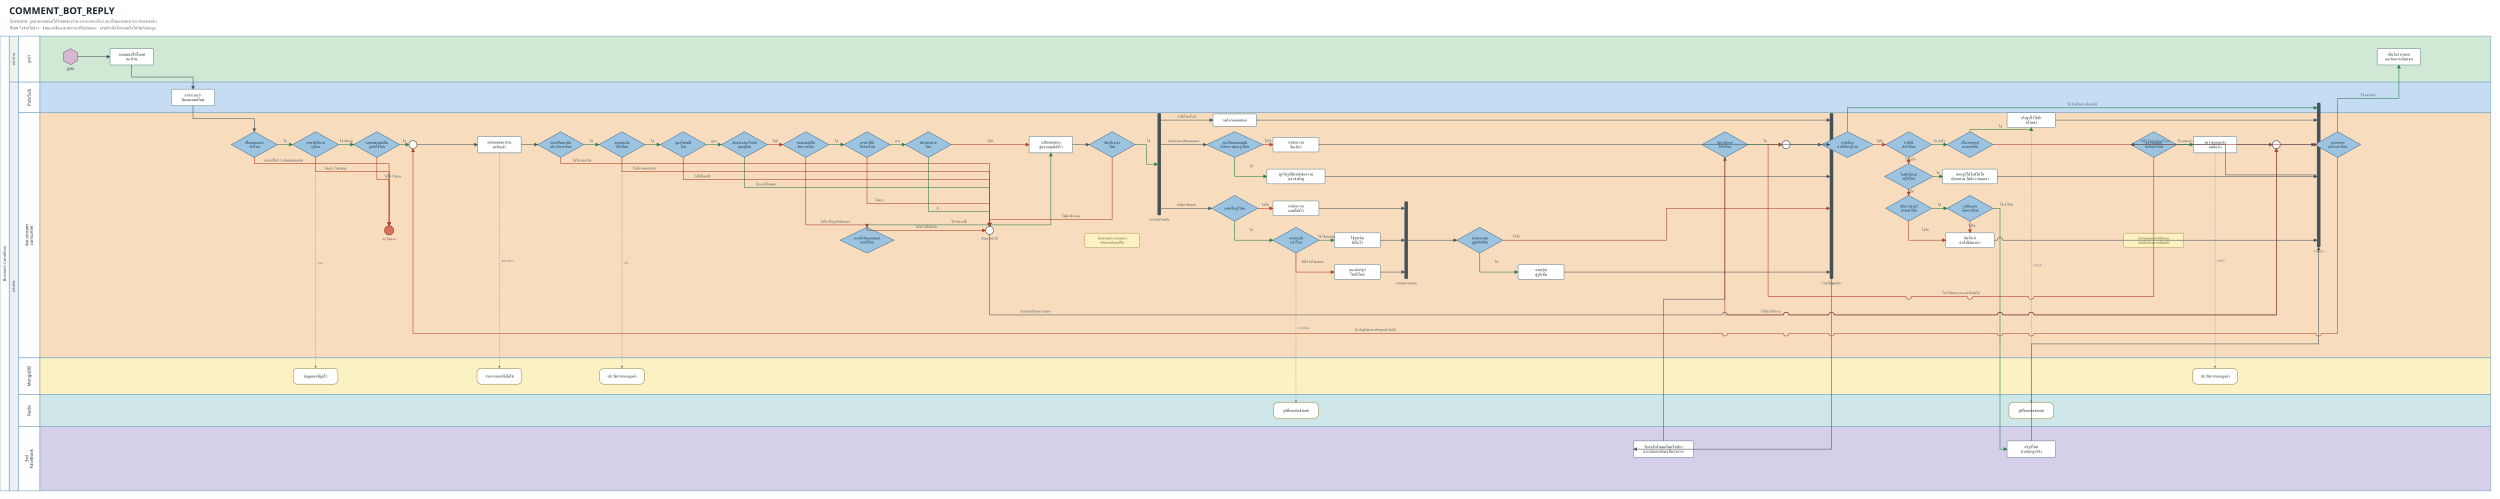
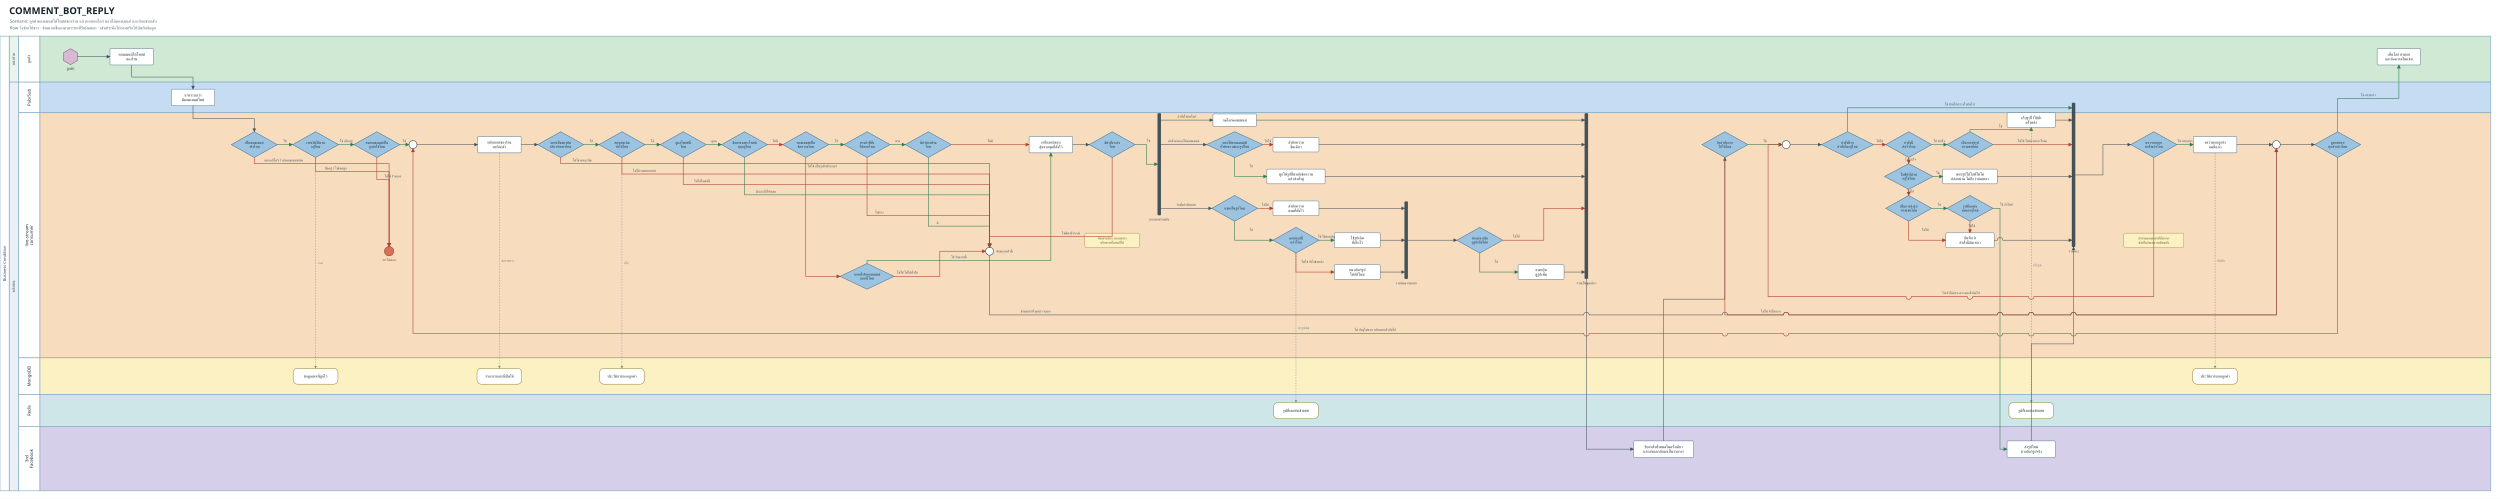
<svg xmlns="http://www.w3.org/2000/svg" class="swim" viewBox="0 0 8160 1628" width="8160" height="1628" role="img" aria-label="Swimlane เส้นทางบอทตอบคอมเมนต์">
  <style>
  .t-title{font-family:Kanit,'IBM Plex Sans Thai',sans-serif;font-size:31px;font-weight:600;fill:#16242A}
  .t-sub{font-family:'IBM Plex Sans Thai',sans-serif;font-size:14px;fill:#54666E}
  .t-lane{font-family:Kanit,'IBM Plex Sans Thai',sans-serif;font-size:14px;font-weight:500;fill:#1D2E35;text-anchor:middle;dominant-baseline:middle}
  .t-grp{font-family:'IBM Plex Sans Thai',sans-serif;font-size:13px;fill:#33474F;text-anchor:middle;dominant-baseline:middle}
  .t-node{font-family:'IBM Plex Sans Thai',sans-serif;font-size:13px;fill:#16242A;text-anchor:middle}
  .t-dec{font-family:'IBM Plex Sans Thai',sans-serif;font-size:12px;fill:#0F2A38;text-anchor:middle}
  .t-edge{font-family:'IBM Plex Sans Thai',sans-serif;font-size:11.5px;fill:#44525C;text-anchor:middle}
  .t-data{font-family:'IBM Plex Sans Thai',sans-serif;font-size:11px;fill:#6C7D85;text-anchor:start}
  .t-end{font-family:'IBM Plex Sans Thai',sans-serif;font-size:11.5px;fill:#8F3A28;text-anchor:middle}
  .n-task{fill:#FFFFFF;stroke:#5C7A8A;stroke-width:1.6}
  .n-dec{fill:#9CC3E0;stroke:#3E6E90;stroke-width:1.6}
  .n-store{fill:#FFFFFF;stroke:#96803A;stroke-width:1.6}
  .n-actor{fill:#D9B8D4;stroke:#7A5675;stroke-width:1.6}
  .n-end{fill:#D9705A;stroke:#8F3A28;stroke-width:1.8}
  .n-fork{fill:#44525C;stroke:#2B363D;stroke-width:1}
  .n-note{fill:#FBF1C2;stroke:#96803A;stroke-width:1.2}
  .n-merge{fill:#FFFFFF;stroke:#44525C;stroke-width:2}
  .t-note{font-family:'IBM Plex Sans Thai',sans-serif;font-size:11px;fill:#5B4E1E;text-anchor:middle}
  .fl{fill:none;stroke:#44525C;stroke-width:1.7}
  .fl-stop{fill:none;stroke:#B0402C;stroke-width:1.6}
  .fl-true{fill:none;stroke:#2F7D4F;stroke-width:1.8}
  .fl-false{fill:none;stroke:#B0402C;stroke-width:1.8}
  .fl-data{fill:none;stroke:#7C8C95;stroke-width:1.4;stroke-dasharray:5 4}
</style>
  <defs>
    <marker id="ar" viewBox="0 0 10 10" refX="9" refY="5" markerWidth="7" markerHeight="7" orient="auto-start-reverse">
      <path d="M0,0 L10,5 L0,10 z" fill="#44525c" />
    </marker>
    <marker id="arS" viewBox="0 0 10 10" refX="9" refY="5" markerWidth="7" markerHeight="7" orient="auto-start-reverse">
      <path d="M0,0 L10,5 L0,10 z" fill="#B0402C" />
    </marker>
    <marker id="arT" viewBox="0 0 10 10" refX="9" refY="5" markerWidth="7" markerHeight="7" orient="auto-start-reverse">
      <path d="M0,0 L10,5 L0,10 z" fill="#2F7D4F" />
    </marker>
    <marker id="arF" viewBox="0 0 10 10" refX="9" refY="5" markerWidth="7" markerHeight="7" orient="auto-start-reverse">
      <path d="M0,0 L10,5 L0,10 z" fill="#B0402C" />
    </marker>
    <marker id="arD" viewBox="0 0 10 10" refX="9" refY="5" markerWidth="6" markerHeight="6" orient="auto-start-reverse">
      <path d="M0,0 L10,5 L0,10 z" fill="#7C8C95" />
    </marker>
  </defs>
  <rect x="0" y="0" width="8160" height="1628" fill="#FFFFFF" />
  <text x="30" y="46" class="t-title">COMMENT_BOT_REPLY</text>
  <text x="32" y="74" class="t-sub">Scenario: ลูกค้าคอมเมนต์ใต้โพสต์ของร้าน แล้วบอทกดไลก์ ตอบใต้คอมเมนต์ และทักแชทกลับ</text>
  <text x="32" y="96" class="t-sub">flow วิ่งซ้ายไปขวา · ข้ามแถบขึ้นลงตามระบบที่รับผิดชอบ · เส้นประคือไปถามหรือไปบันทึกข้อมูล</text>
  <rect x="130" y="118" width="8000" height="150" fill="#CFE9D4" />
  <rect x="130" y="118" width="8000" height="150" fill="none" stroke="#7FA8C4" stroke-width="2" />
  <rect x="60" y="118" width="70" height="150" fill="#FFFFFF" stroke="#7FA8C4" stroke-width="2" />
  <text x="95.0" y="193.0" class="t-lane" transform="rotate(-90 95.0 193.0)">ลูกค้า</text>
  <rect x="130" y="268" width="8000" height="100" fill="#C5DCF2" />
  <rect x="130" y="268" width="8000" height="100" fill="none" stroke="#7FA8C4" stroke-width="2" />
  <rect x="60" y="268" width="70" height="100" fill="#FFFFFF" stroke="#7FA8C4" stroke-width="2" />
  <text x="95.0" y="318.0" class="t-lane" transform="rotate(-90 95.0 318.0)">Pub/Sub</text>
  <rect x="130" y="368" width="8000" height="800" fill="#F7DCBE" />
  <rect x="130" y="368" width="8000" height="800" fill="none" stroke="#7FA8C4" stroke-width="2" />
  <rect x="60" y="368" width="70" height="800" fill="#FFFFFF" stroke="#7FA8C4" stroke-width="2" />
  <text x="87.5" y="768.0" class="t-lane" transform="rotate(-90 87.5 768.0)">live-stream</text>
  <text x="102.5" y="768.0" class="t-lane" transform="rotate(-90 102.5 768.0)">consumer</text>
  <rect x="130" y="1168" width="8000" height="120" fill="#FBF1C2" />
  <rect x="130" y="1168" width="8000" height="120" fill="none" stroke="#7FA8C4" stroke-width="2" />
  <rect x="60" y="1168" width="70" height="120" fill="#FFFFFF" stroke="#7FA8C4" stroke-width="2" />
  <text x="95.0" y="1228.0" class="t-lane" transform="rotate(-90 95.0 1228.0)">MongoDB</text>
  <rect x="130" y="1288" width="8000" height="104" fill="#CFE6E8" />
  <rect x="130" y="1288" width="8000" height="104" fill="none" stroke="#7FA8C4" stroke-width="2" />
  <rect x="60" y="1288" width="70" height="104" fill="#FFFFFF" stroke="#7FA8C4" stroke-width="2" />
  <text x="95.0" y="1340.0" class="t-lane" transform="rotate(-90 95.0 1340.0)">Redis</text>
  <rect x="130" y="1392" width="8000" height="210" fill="#D6CFEA" />
  <rect x="130" y="1392" width="8000" height="210" fill="none" stroke="#7FA8C4" stroke-width="2" />
  <rect x="60" y="1392" width="70" height="210" fill="#FFFFFF" stroke="#7FA8C4" stroke-width="2" />
  <text x="87.5" y="1497.0" class="t-lane" transform="rotate(-90 87.5 1497.0)">3rd</text>
  <text x="102.5" y="1497.0" class="t-lane" transform="rotate(-90 102.5 1497.0)">Facebook</text>
  <rect x="30" y="118" width="30" height="150" fill="#EAF4EC" stroke="#7FA8C4" stroke-width="2" />
  <text x="45.0" y="193.0" class="t-grp" transform="rotate(-90 45.0 193.0)">หน้าบ้าน</text>
  <rect x="30" y="268" width="30" height="1334" fill="#EAF0F5" stroke="#7FA8C4" stroke-width="2" />
  <text x="45.0" y="935.0" class="t-grp" transform="rotate(-90 45.0 935.0)">หลังบ้าน</text>
  <rect x="0" y="118" width="30" height="1484" fill="#FFFFFF" stroke="#7FA8C4" stroke-width="2" />
  <text x="15.0" y="860.0" class="t-grp" transform="rotate(-90 15.0 860.0)">Business Condition</text>
  <g data-el="n_actor">
    <polygon points="230.0,159.0 252.62,172.0 252.62,198.0 230.0,211.0 207.38,198.0 207.38,172.0" class="n-actor" />
    <text x="230.0" y="228.0" class="t-node">ลูกค้า</text>
  </g>
  <g data-el="n_comment">
    <rect x="359.0" y="158.0" width="142" height="54" rx="3" class="n-task" />
    <text x="430.0" y="182.0" class="t-node">คอมเมนต์ใต้โพสต์</text>
    <text x="430.0" y="197.0" class="t-node">ของร้าน</text>
  </g>
  <g data-el="n_ps">
    <rect x="559.0" y="291.0" width="142" height="54" rx="3" class="n-task" />
    <text x="630.0" y="315.0" class="t-node">แจ้งระบบว่า</text>
    <text x="630.0" y="330.0" class="t-node">มีคอมเมนต์ใหม่</text>
  </g>
  <g data-el="d_real">
    <polygon points="830.0,430.0 905.0,472 830.0,514.0 755.0,472" class="n-dec" />
    <text x="830.0" y="469.5" class="t-dec">เป็นคอมเมนต์</text>
    <text x="830.0" y="482.5" class="t-dec">จริงไหม</text>
  </g>
  <g data-el="d_page">
    <polygon points="1030.0,430.0 1105.0,472 1030.0,514.0 955.0,472" class="n-dec" />
    <text x="1030.0" y="469.5" class="t-dec">เพจเปิดใช้งาน</text>
    <text x="1030.0" y="482.5" class="t-dec">อยู่ไหม</text>
  </g>
  <g data-el="d_who">
    <polygon points="1230.0,430.0 1305.0,472 1230.0,514.0 1155.0,472" class="n-dec" />
    <text x="1230.0" y="469.5" class="t-dec">คนคอมเมนต์เป็น</text>
    <text x="1230.0" y="482.5" class="t-dec">ลูกค้าใช่ไหม</text>
  </g>
  <g data-el="e_stop">
-     <circle cx="1270.0" cy="752" r="15" class="n-end" />
-     <text x="1270.0" y="784" class="t-end">จบ ไม่ตอบ</text>
+     <circle cx="1270.0" cy="820" r="15" class="n-end" />
+     <text x="1270.0" y="852" class="t-end">จบ ไม่ตอบ</text>
  </g>
  <g data-el="m_bot">
    <circle cx="1348.0" cy="472" r="13" class="n-merge" />
  </g>
  <g data-el="n_bots">
    <rect x="1559.0" y="445.0" width="142" height="54" rx="3" class="n-task" />
    <text x="1630.0" y="469.0" class="t-node">หยิบบอทของร้าน</text>
    <text x="1630.0" y="484.0" class="t-node">มาทีละตัว</text>
  </g>
  <g data-el="d_team">
    <polygon points="1830.0,430.0 1905.0,472 1830.0,514.0 1755.0,472" class="n-dec" />
    <text x="1830.0" y="469.5" class="t-dec">บอทเป็นของทีม</text>
    <text x="1830.0" y="482.5" class="t-dec">เดียวกับเพจไหม</text>
  </g>
  <g data-el="d_again">
    <polygon points="2030.0,430.0 2105.0,472 2030.0,514.0 1955.0,472" class="n-dec" />
    <text x="2030.0" y="469.5" class="t-dec">ตอบคนเดิม</text>
    <text x="2030.0" y="482.5" class="t-dec">ซ้ำได้ไหม</text>
  </g>
  <g data-el="d_post">
    <polygon points="2230.0,430.0 2305.0,472 2230.0,514.0 2155.0,472" class="n-dec" />
    <text x="2230.0" y="469.5" class="t-dec">ดูแลโพสต์นี้</text>
    <text x="2230.0" y="482.5" class="t-dec">ไหม</text>
  </g>
  <g data-el="d_spec">
    <polygon points="2430.0,430.0 2505.0,472 2430.0,514.0 2355.0,472" class="n-dec" />
    <text x="2430.0" y="469.5" class="t-dec">มีบอทเฉพาะโพสต์</text>
    <text x="2430.0" y="482.5" class="t-dec">คุมอยู่ไหม</text>
  </g>
  <g data-el="d_text">
    <polygon points="2630.0,430.0 2705.0,472 2630.0,514.0 2555.0,472" class="n-dec" />
    <text x="2630.0" y="469.5" class="t-dec">คอมเมนต์เป็น</text>
    <text x="2630.0" y="482.5" class="t-dec">ข้อความไหม</text>
  </g>
  <g data-el="d_kw">
    <polygon points="2830.0,430.0 2905.0,472 2830.0,514.0 2755.0,472" class="n-dec" />
    <text x="2830.0" y="469.5" class="t-dec">ตรงคำที่ตั้ง</text>
    <text x="2830.0" y="482.5" class="t-dec">ให้ตอบไหม</text>
  </g>
  <g data-el="d_type">
-     <polygon points="2830.0,742.0 2918.0,784 2830.0,826.0 2742.0,784" class="n-dec" />
-     <text x="2830.0" y="781.5" class="t-dec">บอทตั้งรับคอมเมนต์</text>
-     <text x="2830.0" y="794.5" class="t-dec">แบบนี้ไหม</text>
+     <polygon points="2830.0,860.0 2918.0,902 2830.0,944.0 2742.0,902" class="n-dec" />
+     <text x="2830.0" y="899.5" class="t-dec">บอทตั้งรับคอมเมนต์</text>
+     <text x="2830.0" y="912.5" class="t-dec">แบบนี้ไหม</text>
  </g>
  <g data-el="d_ban">
    <polygon points="3030.0,430.0 3105.0,472 3030.0,514.0 2955.0,472" class="n-dec" />
    <text x="3030.0" y="469.5" class="t-dec">มีคำต้องห้าม</text>
    <text x="3030.0" y="482.5" class="t-dec">ไหม</text>
  </g>
  <g data-el="n_prep">
    <rect x="3359.0" y="445.0" width="142" height="54" rx="3" class="n-task" />
    <text x="3430.0" y="469.0" class="t-node">เตรียมคำตอบ</text>
    <text x="3430.0" y="484.0" class="t-node">สุ่มจากชุดที่ตั้งไว้</text>
  </g>
  <g data-el="d_has">
    <polygon points="3630.0,430.0 3705.0,472 3630.0,514.0 3555.0,472" class="n-dec" />
    <text x="3630.0" y="469.5" class="t-dec">มีคำสั่งจะส่ง</text>
    <text x="3630.0" y="482.5" class="t-dec">ไหม</text>
  </g>
  <g data-el="e_skip">
-     <circle cx="3230.0" cy="752" r="13" class="n-merge" />
-     <text x="3230.0" y="782" class="t-edge">ข้ามบอทตัวนี้</text>
+     <circle cx="3230.0" cy="820" r="13" class="n-merge" />
+     <text x="3252.0" y="824" class="t-edge" style="text-anchor:start">ข้ามบอทตัวนี้</text>
  </g>
  <g data-el="f_split">
    <rect x="3779.0" y="370" width="10" height="332" rx="2" class="n-fork" />
    <text x="3784.0" y="720" class="t-edge">แยกทำพร้อมกัน</text>
  </g>
  <g data-el="n_like">
    <rect x="3959.0" y="372.0" width="142" height="40" rx="3" class="n-task" />
    <text x="4030.0" y="396.5" class="t-node">กดไลก์คอมเมนต์</text>
  </g>
  <g data-el="d_both">
    <polygon points="4030.0,430.0 4122.0,472 4030.0,514.0 3938.0,472" class="n-dec" />
    <text x="4030.0" y="469.5" class="t-dec">ตอบใต้คอมเมนต์มี</text>
    <text x="4030.0" y="482.5" class="t-dec">ทั้งข้อความและรูปไหม</text>
  </g>
  <g data-el="d_chatimg">
    <polygon points="4030.0,638.0 4105.0,680 4030.0,722.0 3955.0,680" class="n-dec" />
    <text x="4030.0" y="684.0" class="t-dec">แชทเป็นรูปไหม</text>
  </g>
  <g data-el="a_chattext">
    <rect x="4155.0" y="656.0" width="150" height="48" rx="3" class="n-task" />
    <text x="4230.0" y="677.0" class="t-node">ส่งข้อความ</text>
    <text x="4230.0" y="692.0" class="t-node">ตามที่ตั้งไว้</text>
  </g>
  <g data-el="d_cached">
    <polygon points="4230.0,742.0 4305.0,784 4230.0,826.0 4155.0,784" class="n-dec" />
    <text x="4230.0" y="781.5" class="t-dec">เคยส่งรูปนี้</text>
    <text x="4230.0" y="794.5" class="t-dec">แล้วไหม</text>
  </g>
  <g data-el="a_reuse">
    <rect x="4355.0" y="760.0" width="150" height="48" rx="3" class="n-task" />
    <text x="4430.0" y="781.0" class="t-node">ใช้รูปเดิม</text>
    <text x="4430.0" y="796.0" class="t-node">ที่เก็บไว้</text>
  </g>
  <g data-el="a_upload">
    <rect x="4355.0" y="864.0" width="150" height="48" rx="3" class="n-task" />
    <text x="4430.0" y="885.0" class="t-node">แนบลิงก์รูป</text>
    <text x="4430.0" y="900.0" class="t-node">ให้อัปใหม่</text>
  </g>
  <g data-el="m_chat">
    <rect x="4585.0" y="658" width="10" height="252" rx="2" class="n-fork" />
    <text x="4590.0" y="928" class="t-edge">รวมข้อความแชท</text>
  </g>
  <g data-el="d_quick">
    <polygon points="4830.0,742.0 4905.0,784 4830.0,826.0 4755.0,784" class="n-dec" />
    <text x="4830.0" y="781.5" class="t-dec">ต้องแนบปุ่ม</text>
    <text x="4830.0" y="794.5" class="t-dec">ดูรูปเพิ่มไหม</text>
  </g>
  <g data-el="a_quick">
    <rect x="4955.0" y="864.0" width="150" height="48" rx="3" class="n-task" />
    <text x="5030.0" y="885.0" class="t-node">แนบปุ่ม</text>
    <text x="5030.0" y="900.0" class="t-node">ดูรูปเพิ่ม</text>
  </g>
  <g data-el="a_txt">
    <rect x="4155.0" y="448.0" width="150" height="48" rx="3" class="n-task" />
    <text x="4230.0" y="469.0" class="t-node">ส่งข้อความ</text>
    <text x="4230.0" y="484.0" class="t-node">ชิ้นเดียว</text>
  </g>
  <g data-el="a_both">
    <rect x="4135.0" y="552.0" width="190" height="48" rx="3" class="n-task" />
    <text x="4230.0" y="573.0" class="t-node">ผูกให้รูปขึ้นหลังข้อความ</text>
    <text x="4230.0" y="588.0" class="t-node">แล้วส่งทั้งคู่</text>
  </g>
  <g data-el="n_hint">
    <rect x="3541.0" y="761.0" width="178" height="46" rx="3" class="n-note" />
    <text x="3630.0" y="781.5" class="t-note">ตั้งอย่างเดียว หลายอย่าง</text>
    <text x="3630.0" y="795.5" class="t-note">หรือครบทั้งสามก็ได้</text>
  </g>
  <g data-el="f_join">
-     <rect x="5973.0" y="370" width="10" height="540" rx="2" class="n-fork" />
-     <text x="5978.0" y="928" class="t-edge">รวมเป็นชุดเดียว</text>
+     <rect x="5173.0" y="370" width="10" height="540" rx="2" class="n-fork" />
+     <text x="5178.0" y="928" class="t-edge">รวมเป็นชุดเดียว</text>
  </g>
  <g data-el="s_page">
    <rect x="957.0" y="1202.0" width="146" height="52" rx="14" class="n-store" />
    <text x="1030.0" y="1232.5" class="t-node">ข้อมูลเพจที่ผูกไว้</text>
  </g>
  <g data-el="s_bots">
    <rect x="1557.0" y="1202.0" width="146" height="52" rx="14" class="n-store" />
    <text x="1630.0" y="1232.5" class="t-node">รายการบอทที่เปิดใช้</text>
  </g>
  <g data-el="s_log">
    <rect x="1957.0" y="1202.0" width="146" height="52" rx="14" class="n-store" />
    <text x="2030.0" y="1232.5" class="t-node">ประวัติการตอบลูกค้า</text>
  </g>
  <g data-el="s_img">
    <rect x="4157.0" y="1314.0" width="146" height="52" rx="14" class="n-store" />
    <text x="4230.0" y="1344.5" class="t-node">รูปที่เคยส่งเข้าแชท</text>
  </g>
  <g data-el="n_send">
    <rect x="5332.0" y="1439.0" width="196" height="54" rx="3" class="n-task" />
    <text x="5430.0" y="1463.0" class="t-node">รับคำสั่งทั้งหมดในครั้งเดียว</text>
    <text x="5430.0" y="1478.0" class="t-node">แล้วส่งผลกลับมาเป็นรายการ</text>
  </g>
  <g data-el="d_sent">
    <polygon points="5630.0,430.0 5705.0,472 5630.0,514.0 5555.0,472" class="n-dec" />
    <text x="5630.0" y="469.5" class="t-dec">ยิงคำสั่งออก</text>
    <text x="5630.0" y="482.5" class="t-dec">ไปได้ไหม</text>
  </g>
  <g data-el="m_in">
    <circle cx="5830.0" cy="472" r="13" class="n-merge" />
  </g>
  <g data-el="d_wait">
    <polygon points="6030.0,430.0 6115.0,472 6030.0,514.0 5945.0,472" class="n-dec" />
    <text x="6030.0" y="469.5" class="t-dec">คำสั่งนี้รอ</text>
    <text x="6030.0" y="482.5" class="t-dec">คำสั่งอื่นอยู่ไหม</text>
  </g>
  <g data-el="d_ok">
    <polygon points="6230.0,430.0 6305.0,472 6230.0,514.0 6155.0,472" class="n-dec" />
    <text x="6230.0" y="469.5" class="t-dec">คำสั่งนี้</text>
    <text x="6230.0" y="482.5" class="t-dec">สำเร็จไหม</text>
  </g>
  <g data-el="d_img">
    <polygon points="6430.0,430.0 6505.0,472 6430.0,514.0 6355.0,472" class="n-dec" />
    <text x="6430.0" y="469.5" class="t-dec">เป็นการส่งรูป</text>
    <text x="6430.0" y="482.5" class="t-dec">ทางแชทไหม</text>
  </g>
  <g data-el="a_keep">
    <rect x="6551.0" y="368.0" width="158" height="48" rx="3" class="n-task" />
    <text x="6630.0" y="389.0" class="t-node">เก็บรูปไว้ใช้ซ้ำ</text>
    <text x="6630.0" y="404.0" class="t-node">ครั้งหน้า</text>
  </g>
  <g data-el="d_live">
    <polygon points="6230.0,534.0 6309.0,576 6230.0,618.0 6151.0,576" class="n-dec" />
    <text x="6230.0" y="573.5" class="t-dec">ไลฟ์ยังไม่จบ</text>
    <text x="6230.0" y="586.5" class="t-dec">อยู่ใช่ไหม</text>
  </g>
  <g data-el="a_pass">
    <rect x="6341.0" y="552.0" width="178" height="48" rx="3" class="n-task" />
    <text x="6430.0" y="573.0" class="t-node">ตอบรูปใต้ไลฟ์ไม่ได้</text>
    <text x="6430.0" y="588.0" class="t-node">ปล่อยผ่าน ไม่ถือว่าล้มเหลว</text>
  </g>
  <g data-el="d_img2">
    <polygon points="6230.0,638.0 6305.0,680 6230.0,722.0 6155.0,680" class="n-dec" />
    <text x="6230.0" y="677.5" class="t-dec">เป็นการส่งรูป</text>
    <text x="6230.0" y="690.5" class="t-dec">ทางแชทไหม</text>
  </g>
  <g data-el="d_exp">
    <polygon points="6430.0,638.0 6505.0,680 6430.0,722.0 6355.0,680" class="n-dec" />
    <text x="6430.0" y="677.5" class="t-dec">รูปที่เคยส่ง</text>
    <text x="6430.0" y="690.5" class="t-dec">หมดอายุไหม</text>
  </g>
  <g data-el="a_fail">
    <rect x="6351.0" y="760.0" width="158" height="48" rx="3" class="n-task" />
    <text x="6430.0" y="781.0" class="t-node">บันทึกว่า</text>
    <text x="6430.0" y="796.0" class="t-node">คำสั่งนี้ล้มเหลว</text>
  </g>
  <g data-el="a_new">
    <rect x="6551.0" y="1439.0" width="158" height="54" rx="3" class="n-task" />
    <text x="6630.0" y="1463.0" class="t-node">ส่งรูปใหม่</text>
    <text x="6630.0" y="1478.0" class="t-node">ด้วยลิงก์รูปจริง</text>
  </g>
  <g data-el="s_imgw">
    <rect x="6557.0" y="1314.0" width="146" height="52" rx="14" class="n-store" />
    <text x="6630.0" y="1344.5" class="t-node">รูปที่เคยส่งเข้าแชท</text>
  </g>
  <g data-el="n_hint2">
    <rect x="6932.0" y="761.0" width="196" height="46" rx="3" class="n-note" />
    <text x="7030.0" y="781.5" class="t-note">ถ้าอ่านผลของคำสั่งไม่ออก</text>
    <text x="7030.0" y="795.5" class="t-note">นับเป็นล้มเหลวเหมือนกัน</text>
  </g>
  <g data-el="f_res">
-     <rect x="7563.0" y="336" width="10" height="470" rx="2" class="n-fork" />
-     <text x="7568.0" y="824" class="t-edge">รวมทาง</text>
+     <rect x="6763.0" y="336" width="10" height="470" rx="2" class="n-fork" />
+     <text x="6768.0" y="824" class="t-edge">รวมทาง</text>
  </g>
  <g data-el="d_more">
    <polygon points="7030.0,430.0 7105.0,472 7030.0,514.0 6955.0,472" class="n-dec" />
    <text x="7030.0" y="469.5" class="t-dec">ตรวจครบทุก</text>
    <text x="7030.0" y="482.5" class="t-dec">คำสั่งแล้วไหม</text>
  </g>
  <g data-el="n_note">
    <rect x="7159.0" y="445.0" width="142" height="54" rx="3" class="n-task" />
    <text x="7230.0" y="469.0" class="t-node">จดว่าตอบลูกค้า</text>
    <text x="7230.0" y="484.0" class="t-node">คนนี้แล้ว</text>
  </g>
  <g data-el="s_logw">
    <rect x="7157.0" y="1202.0" width="146" height="52" rx="14" class="n-store" />
    <text x="7230.0" y="1232.5" class="t-node">ประวัติการตอบลูกค้า</text>
  </g>
  <g data-el="m_end">
    <circle cx="7430.0" cy="472" r="13" class="n-merge" />
  </g>
  <g data-el="d_bot">
    <polygon points="7630.0,430.0 7705.0,472 7630.0,514.0 7555.0,472" class="n-dec" />
    <text x="7630.0" y="469.5" class="t-dec">ดูบอทครบ</text>
    <text x="7630.0" y="482.5" class="t-dec">ทุกตัวแล้วไหม</text>
  </g>
  <g data-el="n_seen">
    <rect x="7759.0" y="158.0" width="142" height="54" rx="3" class="n-task" />
    <text x="7830.0" y="182.0" class="t-node">เห็นไลก์ คำตอบ</text>
    <text x="7830.0" y="197.0" class="t-node">และข้อความในแชท</text>
  </g>
  <g data-el="n_actor&gt;n_comment">
    <path d="M252.62,185.0 L359.0,185.0" class="fl" marker-end="url(#ar)" />
  </g>
  <g data-el="n_comment&gt;n_ps">
    <path d="M430.0,212.0 L430.0,251.5 L630.0,251.5 L630.0,291.0" class="fl" marker-end="url(#ar)" />
  </g>
  <g data-el="n_ps&gt;d_real">
    <path d="M630.0,345.0 L630.0,387.5 L830.0,387.5 L830.0,430.0" class="fl" marker-end="url(#ar)" />
  </g>
  <g data-el="d_real&gt;d_page">
    <path d="M905.0,472 L955.0,472" class="fl-true" marker-end="url(#arT)" />
    <text x="930.0" y="464" class="t-edge">ใช่</text>
  </g>
  <g data-el="d_page&gt;d_who">
    <path d="M1105.0,472 L1155.0,472" class="fl-true" marker-end="url(#arT)" />
    <text x="1130.0" y="464" class="t-edge">ใช่ เปิดอยู่</text>
  </g>
  <g data-el="d_who&gt;m_bot">
    <path d="M1305.0,472 L1335.0,472" class="fl-true" marker-end="url(#arT)" />
    <text x="1320.0" y="464" class="t-edge">ใช่</text>
  </g>
  <g data-el="m_bot&gt;n_bots">
    <path d="M1361.0,472 L1559.0,472" class="fl" marker-end="url(#ar)" />
  </g>
  <g data-el="n_bots&gt;d_team">
    <path d="M1701.0,472 L1755.0,472" class="fl" marker-end="url(#ar)" />
  </g>
  <g data-el="d_team&gt;d_again">
    <path d="M1905.0,472 L1955.0,472" class="fl-true" marker-end="url(#arT)" />
    <text x="1930.0" y="464" class="t-edge">ใช่</text>
  </g>
  <g data-el="d_again&gt;d_post">
    <path d="M2105.0,472 L2155.0,472" class="fl-true" marker-end="url(#arT)" />
    <text x="2130.0" y="464" class="t-edge">ได้</text>
  </g>
  <g data-el="d_post&gt;d_spec">
    <path d="M2305.0,472 L2355.0,472" class="fl-true" marker-end="url(#arT)" />
    <text x="2330.0" y="464" class="t-edge">ดูแล</text>
  </g>
  <g data-el="d_spec&gt;d_text">
    <path d="M2505.0,472 L2555.0,472" class="fl-false" marker-end="url(#arF)" />
    <text x="2530.0" y="464" class="t-edge">ไม่มี</text>
  </g>
  <g data-el="d_text&gt;d_kw">
    <path d="M2705.0,472 L2755.0,472" class="fl-true" marker-end="url(#arT)" />
    <text x="2730.0" y="464" class="t-edge">ใช่</text>
  </g>
  <g data-el="d_text&gt;d_type">
-     <path d="M2630.0,514.0 L2630.0,734 L2830.0,734 L2830.0,742.0" class="fl-false" marker-end="url(#arF)" />
-     <text x="2726.0" y="727" class="t-edge">ไม่ใช่ เป็นรูป/สติกเกอร์</text>
+     <path d="M2630.0,514.0 L2630.0,902 L2742.0,902" class="fl-false" marker-end="url(#arF)" />
+     <text x="2684.0" y="546.0" class="t-edge">ไม่ใช่ เป็นรูป/สติกเกอร์</text>
  </g>
  <g data-el="d_kw&gt;d_ban">
    <path d="M2905.0,472 L2955.0,472" class="fl-true" marker-end="url(#arT)" />
    <text x="2930.0" y="464" class="t-edge">ตรง</text>
  </g>
  <g data-el="d_ban&gt;n_prep">
    <path d="M3105.0,472 L3359.0,472" class="fl-false" marker-end="url(#arF)" />
    <text x="3232.0" y="464" class="t-edge">ไม่มี</text>
  </g>
  <g data-el="d_type&gt;n_prep">
-     <path d="M2830.0,742.0 L2830.0,734 L3430.0,734 L3430.0,499.0" class="fl-true" marker-end="url(#arT)" />
-     <text x="3130.0" y="727" class="t-edge">ใช่ รับแบบนี้</text>
+     <path d="M2830.0,860.0 L2830.0,850 L3430.0,850 L3430.0,499.0" class="fl-true" marker-end="url(#arT)" />
+     <text x="3130.0" y="843" class="t-edge">ใช่ รับแบบนี้</text>
  </g>
  <g data-el="n_prep&gt;d_has">
    <path d="M3501.0,472 L3555.0,472" class="fl" marker-end="url(#ar)" />
  </g>
  <g data-el="d_has&gt;f_split">
    <path d="M3705.0,472 L3742.0,472 L3742.0,536.0 L3779.0,536.0" class="fl-true" marker-end="url(#arT)" />
    <text x="3749.0" y="463" class="t-edge">ใช่</text>
  </g>
  <g data-el="d_real&gt;e_stop">
-     <path d="M830.0,514.0 L830.0,534 L1270.0,534 L1270.0,737.0" class="fl-false" marker-end="url(#arF)" />
+     <path d="M830.0,514.0 L830.0,534 L1270.0,534 L1270.0,805.0" class="fl-false" marker-end="url(#arF)" />
    <text x="926.0" y="527" class="t-edge">แค่กดอีโมจิ / แก้คอมเมนต์เดิม</text>
  </g>
  <g data-el="d_page&gt;e_stop">
-     <path d="M1030.0,514.0 L1030.0,560 L1270.0,560 L1270.0,737.0" class="fl-false" marker-end="url(#arF)" />
+     <path d="M1030.0,514.0 L1030.0,560 L1270.0,560 L1270.0,805.0" class="fl-false" marker-end="url(#arF)" />
    <text x="1096.0" y="553" class="t-edge">ปิดอยู่ / ไม่เคยผูก</text>
  </g>
  <g data-el="d_who&gt;e_stop">
-     <path d="M1230.0,514.0 L1230.0,586 L1270.0,586 L1270.0,737.0" class="fl-false" marker-end="url(#arF)" />
+     <path d="M1230.0,514.0 L1230.0,586 L1270.0,586 L1270.0,805.0" class="fl-false" marker-end="url(#arF)" />
    <text x="1282.0" y="579" class="t-edge">ไม่ใช่ ร้านเอง</text>
  </g>
  <g data-el="d_team&gt;e_skip">
-     <path d="M1830.0,514.0 L1830.0,534 L3230.0,534 L3230.0,739.0" class="fl-false" marker-end="url(#arF)" />
+     <path d="M1830.0,514.0 L1830.0,534 L3230.0,534 L3230.0,807.0" class="fl-false" marker-end="url(#arF)" />
    <text x="1900.0" y="527" class="t-edge">ไม่ใช่ คนละทีม</text>
  </g>
  <g data-el="d_again&gt;e_skip">
-     <path d="M2030.0,514.0 L2030.0,560 L3230.0,560 L3230.0,739.0" class="fl-false" marker-end="url(#arF)" />
-     <text x="2104.0" y="553" class="t-edge">ไม่ได้ เคยตอบแล้ว</text>
+     <path d="M2030.0,514.0 L2030.0,568 L3230.0,568 L3230.0,807.0" class="fl-false" marker-end="url(#arF)" />
+     <text x="2104.0" y="561" class="t-edge">ไม่ได้ เคยตอบแล้ว</text>
  </g>
  <g data-el="d_post&gt;e_skip">
-     <path d="M2230.0,514.0 L2230.0,586 L3230.0,586 L3230.0,739.0" class="fl-false" marker-end="url(#arF)" />
-     <text x="2292.0" y="579" class="t-edge">ไม่ใช่โพสต์นี้</text>
+     <path d="M2230.0,514.0 L2230.0,602 L3230.0,602 L3230.0,807.0" class="fl-false" marker-end="url(#arF)" />
+     <text x="2292.0" y="595" class="t-edge">ไม่ใช่โพสต์นี้</text>
  </g>
  <g data-el="d_spec&gt;e_skip">
-     <path d="M2430.0,514.0 L2430.0,612 L3230.0,612 L3230.0,739.0" class="fl-true" marker-end="url(#arT)" />
-     <text x="2500.0" y="605" class="t-edge">มี และตั้งให้หลบ</text>
+     <path d="M2430.0,514.0 L2430.0,636 L3230.0,636 L3230.0,807.0" class="fl-true" marker-end="url(#arT)" />
+     <text x="2500.0" y="629" class="t-edge">มี และตั้งให้หลบ</text>
  </g>
  <g data-el="d_type&gt;e_skip">
-     <path d="M2830.0,742.0 L2830.0,752 L3217.0,752" class="fl-false" marker-end="url(#arF)" />
-     <text x="3023.5" y="744" class="t-edge">ไม่ใช่ ไม่ได้ตั้งรับ</text>
+     <path d="M2918.0,902 L3067.5,902 L3067.5,820 L3217.0,820" class="fl-false" marker-end="url(#arF)" />
+     <text x="2962.0" y="893" class="t-edge">ไม่ใช่ ไม่ได้ตั้งรับ</text>
  </g>
  <g data-el="d_kw&gt;e_skip">
-     <path d="M2830.0,514.0 L2830.0,664 L3230.0,664 L3230.0,739.0" class="fl-false" marker-end="url(#arF)" />
-     <text x="2870.0" y="657" class="t-edge">ไม่ตรง</text>
+     <path d="M2830.0,514.0 L2830.0,704 L3230.0,704 L3230.0,807.0" class="fl-false" marker-end="url(#arF)" />
+     <text x="2870.0" y="697" class="t-edge">ไม่ตรง</text>
  </g>
  <g data-el="d_ban&gt;e_skip">
-     <path d="M3030.0,514.0 L3030.0,690 L3230.0,690 L3230.0,739.0" class="fl-true" marker-end="url(#arT)" />
-     <text x="3060.0" y="683" class="t-edge">มี</text>
+     <path d="M3030.0,514.0 L3030.0,738 L3230.0,738 L3230.0,807.0" class="fl-true" marker-end="url(#arT)" />
+     <text x="3060.0" y="731" class="t-edge">มี</text>
  </g>
  <g data-el="d_has&gt;e_skip">
-     <path d="M3630.0,514.0 L3630.0,716 L3230.0,716 L3230.0,739.0" class="fl-false" marker-end="url(#arF)" />
-     <text x="3496.0" y="709" class="t-edge">ไม่มีคำสั่งจะส่ง</text>
+     <path d="M3630.0,514.0 L3630.0,772 L3230.0,772 L3230.0,807.0" class="fl-false" marker-end="url(#arF)" />
+     <text x="3496.0" y="765" class="t-edge">ไม่มีคำสั่งจะส่ง</text>
  </g>
  <g data-el="d_page&gt;s_page">
    <path d="M1030.0,514.0 L1030.0,1202.0" class="fl-data" marker-end="url(#arD)" />
    <text x="1037.0" y="862.0" class="t-data">ถาม</text>
  </g>
  <g data-el="n_bots&gt;s_bots">
    <path d="M1630.0,499.0 L1630.0,1202.0" class="fl-data" marker-end="url(#arD)" />
    <text x="1637.0" y="854.5" class="t-data">ขอรายการ</text>
  </g>
  <g data-el="d_again&gt;s_log">
    <path d="M2030.0,514.0 L2030.0,1202.0" class="fl-data" marker-end="url(#arD)" />
    <text x="2037.0" y="862.0" class="t-data">เช็ก</text>
  </g>
  <g data-el="f_split&gt;n_like">
    <path d="M3789.0,392 L3959.0,392" class="fl" marker-end="url(#ar)" />
    <text x="3874.0" y="384" class="t-edge">ถ้าตั้งให้กดไลก์</text>
  </g>
  <g data-el="f_split&gt;d_both">
    <path d="M3789.0,472 L3938.0,472" class="fl" marker-end="url(#ar)" />
    <text x="3863.5" y="464" class="t-edge">ถ้าตั้งค่าตอบใต้คอมเมนต์</text>
  </g>
  <g data-el="f_split&gt;n_chat">
    <path d="M3789.0,680 L3955.0,680" class="fl" marker-end="url(#ar)" />
    <text x="3872.0" y="672" class="t-edge">ถ้าตั้งค่าทักแชท</text>
  </g>
  <g data-el="d_both&gt;a_txt">
    <path d="M4122.0,472 L4155.0,472" class="fl-false" marker-end="url(#arF)" />
    <text x="4138.5" y="464" class="t-edge">ไม่ใช่</text>
  </g>
  <g data-el="d_both&gt;a_both">
    <path d="M4030.0,514.0 L4030.0,576 L4135.0,576" class="fl-true" marker-end="url(#arT)" />
    <text x="4084.0" y="546.0" class="t-edge">ใช่</text>
  </g>
  <g data-el="d_chatimg&gt;a_chattext">
    <path d="M4105.0,680 L4155.0,680" class="fl-false" marker-end="url(#arF)" />
    <text x="4130.0" y="672" class="t-edge">ไม่ใช่</text>
  </g>
  <g data-el="d_chatimg&gt;d_cached">
    <path d="M4030.0,722.0 L4030.0,784 L4155.0,784" class="fl-true" marker-end="url(#arT)" />
    <text x="4084.0" y="754.0" class="t-edge">ใช่</text>
  </g>
  <g data-el="n_chat&gt;s_img">
    <path d="M4230.0,826.0 L4230.0,1314.0" class="fl-data" marker-end="url(#arD)" />
    <text x="4237.0" y="1074.0" class="t-data">หารูปเดิม</text>
  </g>
  <g data-el="d_cached&gt;a_reuse">
    <path d="M4305.0,784 L4355.0,784" class="fl-true" marker-end="url(#arT)" />
    <text x="4330.0" y="776" class="t-edge">ใช่ ใช้ของเดิม</text>
  </g>
  <g data-el="d_cached&gt;a_upload">
    <path d="M4230.0,826.0 L4230.0,888 L4355.0,888" class="fl-false" marker-end="url(#arF)" />
    <text x="4284.0" y="858.0" class="t-edge">ไม่ใช่ ยังไม่เคยส่ง</text>
  </g>
  <g data-el="a_chattext&gt;m_chat">
    <path d="M4305.0,680 L4585.0,680" class="fl" marker-end="url(#ar)" />
  </g>
  <g data-el="a_reuse&gt;m_chat">
    <path d="M4505.0,784 L4585.0,784" class="fl" marker-end="url(#ar)" />
  </g>
  <g data-el="a_upload&gt;m_chat">
    <path d="M4505.0,888 L4585.0,888" class="fl" marker-end="url(#ar)" />
  </g>
  <g data-el="m_chat&gt;d_quick">
    <path d="M4595.0,784.0 L4755.0,784" class="fl" marker-end="url(#ar)" />
  </g>
  <g data-el="d_quick&gt;a_quick">
    <path d="M4830.0,826.0 L4830.0,888 L4955.0,888" class="fl-true" marker-end="url(#arT)" />
    <text x="4884.0" y="858.0" class="t-edge">ใช่</text>
  </g>
  <g data-el="n_like&gt;f_join">
-     <path d="M4101.0,392 L5973.0,392" class="fl" marker-end="url(#ar)" />
+     <path d="M4101.0,392 L5173.0,392" class="fl" marker-end="url(#ar)" />
  </g>
  <g data-el="a_txt&gt;f_join">
-     <path d="M4305.0,472 L5973.0,472" class="fl" marker-end="url(#ar)" />
+     <path d="M4305.0,472 L5173.0,472" class="fl" marker-end="url(#ar)" />
  </g>
  <g data-el="a_both&gt;f_join">
-     <path d="M4325.0,576 L5973.0,576" class="fl" marker-end="url(#ar)" />
+     <path d="M4325.0,576 L5173.0,576" class="fl" marker-end="url(#ar)" />
  </g>
  <g data-el="d_quick&gt;f_join">
-     <path d="M4905.0,784 L5439.0,784 L5439.0,680 L5973.0,680" class="fl-false" marker-end="url(#arF)" />
+     <path d="M4905.0,784 L5039.0,784 L5039.0,680 L5173.0,680" class="fl-false" marker-end="url(#arF)" />
    <text x="4949.0" y="775" class="t-edge">ไม่ใช่</text>
  </g>
  <g data-el="a_quick&gt;f_join">
-     <path d="M5105.0,888 L5973.0,888" class="fl" marker-end="url(#ar)" />
+     <path d="M5105.0,888 L5173.0,888" class="fl" marker-end="url(#ar)" />
  </g>
  <g data-el="f_join&gt;n_send">
-     <path d="M5978.0,910.0 L5978.0,1466 L5332.0,1466" class="fl" marker-end="url(#ar)" />
+     <path d="M5178.0,910.0 L5178.0,1466 L5332.0,1466" class="fl" marker-end="url(#ar)" />
  </g>
  <g data-el="n_send&gt;d_sent">
    <path d="M5430.0,1439.0 L5430.0,976.5 L5630.0,976.5 L5630.0,514.0" class="fl" marker-end="url(#ar)" />
  </g>
  <g data-el="d_sent&gt;m_in">
    <path d="M5705.0,472 L5817.0,472" class="fl-true" marker-end="url(#arT)" />
    <text x="5761.0" y="464" class="t-edge">ได้</text>
  </g>
  <g data-el="m_in&gt;d_wait">
    <path d="M5843.0,472 L5945.0,472" class="fl" marker-end="url(#ar)" />
  </g>
  <g data-el="d_wait&gt;d_ok">
    <path d="M6115.0,472 L6155.0,472" class="fl-false" marker-end="url(#arF)" />
    <text x="6135.0" y="464" class="t-edge">ไม่ใช่</text>
  </g>
  <g data-el="d_wait&gt;f_res">
-     <path d="M6030.0,430.0 L6030.0,352 L7563.0,352" class="fl-true" marker-end="url(#arT)" />
-     <text x="6796.5" y="344" class="t-edge">ใช่ ข้ามไปตรวจใบถัดไป</text>
+     <path d="M6030.0,430.0 L6030.0,352 L6763.0,352" class="fl-true" marker-end="url(#arT)" />
+     <text x="6396.5" y="344" class="t-edge">ใช่ ข้ามไปตรวจใบถัดไป</text>
  </g>
  <g data-el="d_ok&gt;d_img">
    <path d="M6305.0,472 L6355.0,472" class="fl-true" marker-end="url(#arT)" />
    <text x="6330.0" y="464" class="t-edge">ใช่ สำเร็จ</text>
  </g>
  <g data-el="d_ok&gt;d_live">
    <path d="M6230.0,514.0 L6230.0,534.0" class="fl-false" marker-end="url(#arF)" />
    <text x="6236.0" y="524.0" class="t-edge">ไม่สำเร็จ</text>
  </g>
  <g data-el="d_img&gt;a_keep">
    <path d="M6430.0,430.0 L6430.0,423.0 L6630.0,423.0 L6630.0,416.0" class="fl-true" marker-end="url(#arT)" />
    <text x="6530.0" y="416.0" class="t-edge">ใช่</text>
  </g>
  <g data-el="d_img&gt;f_res">
-     <path d="M6505.0,472 L7563.0,472" class="fl-false" marker-end="url(#arF)" />
-     <text x="7034.0" y="464" class="t-edge">ไม่ใช่ ไม่ต้องทำอะไรต่อ</text>
+     <path d="M6505.0,472 L6763.0,472" class="fl-false" marker-end="url(#arF)" />
+     <text x="6634.0" y="464" class="t-edge">ไม่ใช่ ไม่ต้องทำอะไรต่อ</text>
  </g>
  <g data-el="a_keep&gt;s_imgw">
    <path d="M6630.0,416.0 L6630.0,1314.0" class="fl-data" marker-end="url(#arD)" />
    <text x="6637.0" y="869.0" class="t-data">เก็บรูป</text>
  </g>
  <g data-el="a_keep&gt;f_res">
-     <path d="M6709.0,392 L7563.0,392" class="fl" marker-end="url(#ar)" />
+     <path d="M6709.0,392 L6763.0,392" class="fl" marker-end="url(#ar)" />
  </g>
  <g data-el="d_live&gt;a_pass">
    <path d="M6309.0,576 L6341.0,576" class="fl-true" marker-end="url(#arT)" />
    <text x="6325.0" y="568" class="t-edge">ใช่</text>
  </g>
  <g data-el="d_live&gt;d_img2">
    <path d="M6230.0,618.0 L6230.0,638.0" class="fl-false" marker-end="url(#arF)" />
    <text x="6236.0" y="628.0" class="t-edge">ไม่ใช่</text>
  </g>
  <g data-el="a_pass&gt;f_res">
-     <path d="M6519.0,576 L7563.0,576" class="fl" marker-end="url(#ar)" />
+     <path d="M6519.0,576 L6763.0,576" class="fl" marker-end="url(#ar)" />
  </g>
  <g data-el="d_img2&gt;d_exp">
    <path d="M6305.0,680 L6355.0,680" class="fl-true" marker-end="url(#arT)" />
    <text x="6330.0" y="672" class="t-edge">ใช่</text>
  </g>
  <g data-el="d_img2&gt;a_fail">
    <path d="M6230.0,722.0 L6230.0,784 L6351.0,784" class="fl-false" marker-end="url(#arF)" />
    <text x="6284.0" y="754.0" class="t-edge">ไม่ใช่</text>
  </g>
  <g data-el="d_exp&gt;a_new">
    <path d="M6505.0,680 L6528.0,680 L6528.0,1466 L6551.0,1466" class="fl-true" marker-end="url(#arT)" />
    <text x="6549.0" y="671" class="t-edge">ใช่ ส่งใหม่</text>
  </g>
  <g data-el="d_exp&gt;a_fail">
    <path d="M6430.0,722.0 L6430.0,760.0" class="fl-false" marker-end="url(#arF)" />
    <text x="6436.0" y="741.0" class="t-edge">ไม่ใช่</text>
  </g>
  <g data-el="a_new&gt;f_res">
-     <path d="M6630.0,1439.0 L6630.0,1122.5 L7568.0,1122.5 L7568.0,806.0" class="fl" marker-end="url(#ar)" />
+     <path d="M6630.0,1439.0 L6630.0,1122.5 L6768.0,1122.5 L6768.0,806.0" class="fl" marker-end="url(#ar)" />
  </g>
  <g data-el="a_fail&gt;f_res">
-     <path d="M6509.0,784 L6519.0,784 A 9 9 0 0 1 6537.0,784 L7563.0,784" class="fl" marker-end="url(#ar)" />
+     <path d="M6509.0,784 L6519.0,784 A 9 9 0 0 1 6537.0,784 L6763.0,784" class="fl" marker-end="url(#ar)" />
  </g>
  <g data-el="f_res&gt;d_more">
-     <path d="M7573.0,571.0 L7264.0,571.0 L7264.0,472 L6955.0,472" class="fl" marker-end="url(#ar)" />
+     <path d="M6773.0,571.0 L6864.0,571.0 L6864.0,472 L6955.0,472" class="fl" marker-end="url(#ar)" />
  </g>
  <g data-el="d_more&gt;m_in">
    <path d="M7030.0,514.0 L7030.0,968 L6639.0,968 A 9 9 0 0 1 6621.0,968 L6439.0,968 A 9 9 0 0 1 6421.0,968 L6239.0,968 A 9 9 0 0 1 6221.0,968 L5771.0,968 L5771.0,472 L5817.0,472" class="fl-false" marker-end="url(#arF)" />
    <text x="6400.5" y="960" class="t-edge">ไม่ ยังไม่ครบ ตรวจคำสั่งถัดไป</text>
  </g>
  <g data-el="d_more&gt;n_note">
    <path d="M7105.0,472 L7159.0,472" class="fl-true" marker-end="url(#arT)" />
    <text x="7132.0" y="464" class="t-edge">ใช่ ครบแล้ว</text>
  </g>
  <g data-el="n_note&gt;s_logw">
    <path d="M7230.0,499.0 L7230.0,1202.0" class="fl-data" marker-end="url(#arD)" />
    <text x="7237.0" y="854.5" class="t-data">บันทึก</text>
  </g>
  <g data-el="n_note&gt;m_end">
    <path d="M7301.0,472 L7417.0,472" class="fl" marker-end="url(#ar)" />
  </g>
  <g data-el="e_skip&gt;m_end">
-     <path d="M3230.0,765.0 L3230.0,1028 L5621.0,1028 A 9 9 0 0 1 5639.0,1028 L5821.0,1028 A 9 9 0 0 1 5839.0,1028 L5969.0,1028 A 9 9 0 0 1 5987.0,1028 L6519.0,1028 A 9 9 0 0 1 6537.0,1028 L6621.0,1028 A 9 9 0 0 1 6639.0,1028 L7430.0,1028 L7430.0,485.0" class="fl" marker-end="url(#ar)" />
+     <path d="M3230.0,833.0 L3230.0,1028 L5169.0,1028 A 9 9 0 0 1 5187.0,1028 L5621.0,1028 A 9 9 0 0 1 5639.0,1028 L5821.0,1028 A 9 9 0 0 1 5839.0,1028 L6519.0,1028 A 9 9 0 0 1 6537.0,1028 L6621.0,1028 A 9 9 0 0 1 6639.0,1028 L6759.0,1028 A 9 9 0 0 1 6777.0,1028 L7430.0,1028 L7430.0,485.0" class="fl" marker-end="url(#ar)" />
    <text x="3380.0" y="1020" class="t-edge">ข้ามมารอที่จุดตรวจบอท</text>
  </g>
  <g data-el="d_sent&gt;m_end">
-     <path d="M5630.0,514.0 L5630.0,1028 L5821.0,1028 A 9 9 0 0 1 5839.0,1028 L5969.0,1028 A 9 9 0 0 1 5987.0,1028 L6519.0,1028 A 9 9 0 0 1 6537.0,1028 L6621.0,1028 A 9 9 0 0 1 6639.0,1028 L7430.0,1028 L7430.0,485.0" class="fl-false" marker-end="url(#arF)" />
+     <path d="M5630.0,514.0 L5630.0,1028 L5821.0,1028 A 9 9 0 0 1 5839.0,1028 L6519.0,1028 A 9 9 0 0 1 6537.0,1028 L6621.0,1028 A 9 9 0 0 1 6639.0,1028 L6759.0,1028 A 9 9 0 0 1 6777.0,1028 L7430.0,1028 L7430.0,485.0" class="fl-false" marker-end="url(#arF)" />
    <text x="5780.0" y="1020" class="t-edge">ไม่ได้ ยิงไม่ออก</text>
  </g>
  <g data-el="m_end&gt;d_bot">
    <path d="M7443.0,472 L7555.0,472" class="fl" marker-end="url(#ar)" />
  </g>
  <g data-el="d_bot&gt;m_bot">
-     <path d="M7630.0,514.0 L7630.0,1088 L7577.0,1088 A 9 9 0 0 1 7559.0,1088 L6639.0,1088 A 9 9 0 0 1 6621.0,1088 L6537.0,1088 A 9 9 0 0 1 6519.0,1088 L5987.0,1088 A 9 9 0 0 1 5969.0,1088 L5839.0,1088 A 9 9 0 0 1 5821.0,1088 L5639.0,1088 A 9 9 0 0 1 5621.0,1088 L1348.0,1088 L1348.0,485.0" class="fl-false" marker-end="url(#arF)" />
+     <path d="M7630.0,514.0 L7630.0,1088 L6777.0,1088 A 9 9 0 0 1 6759.0,1088 L6639.0,1088 A 9 9 0 0 1 6621.0,1088 L6537.0,1088 A 9 9 0 0 1 6519.0,1088 L5839.0,1088 A 9 9 0 0 1 5821.0,1088 L5639.0,1088 A 9 9 0 0 1 5621.0,1088 L5187.0,1088 A 9 9 0 0 1 5169.0,1088 L1348.0,1088 L1348.0,485.0" class="fl-false" marker-end="url(#arF)" />
    <text x="4489.0" y="1080" class="t-edge">ไม่ ยังดูไม่ครบ หยิบบอทตัวถัดไป</text>
  </g>
  <g data-el="d_bot&gt;n_seen">
    <path d="M7630.0,430.0 L7630.0,321.0 L7830.0,321.0 L7830.0,212.0" class="fl-true" marker-end="url(#arT)" />
    <text x="7730.0" y="314.0" class="t-edge">ใช่ ครบแล้ว</text>
  </g>
</svg>
